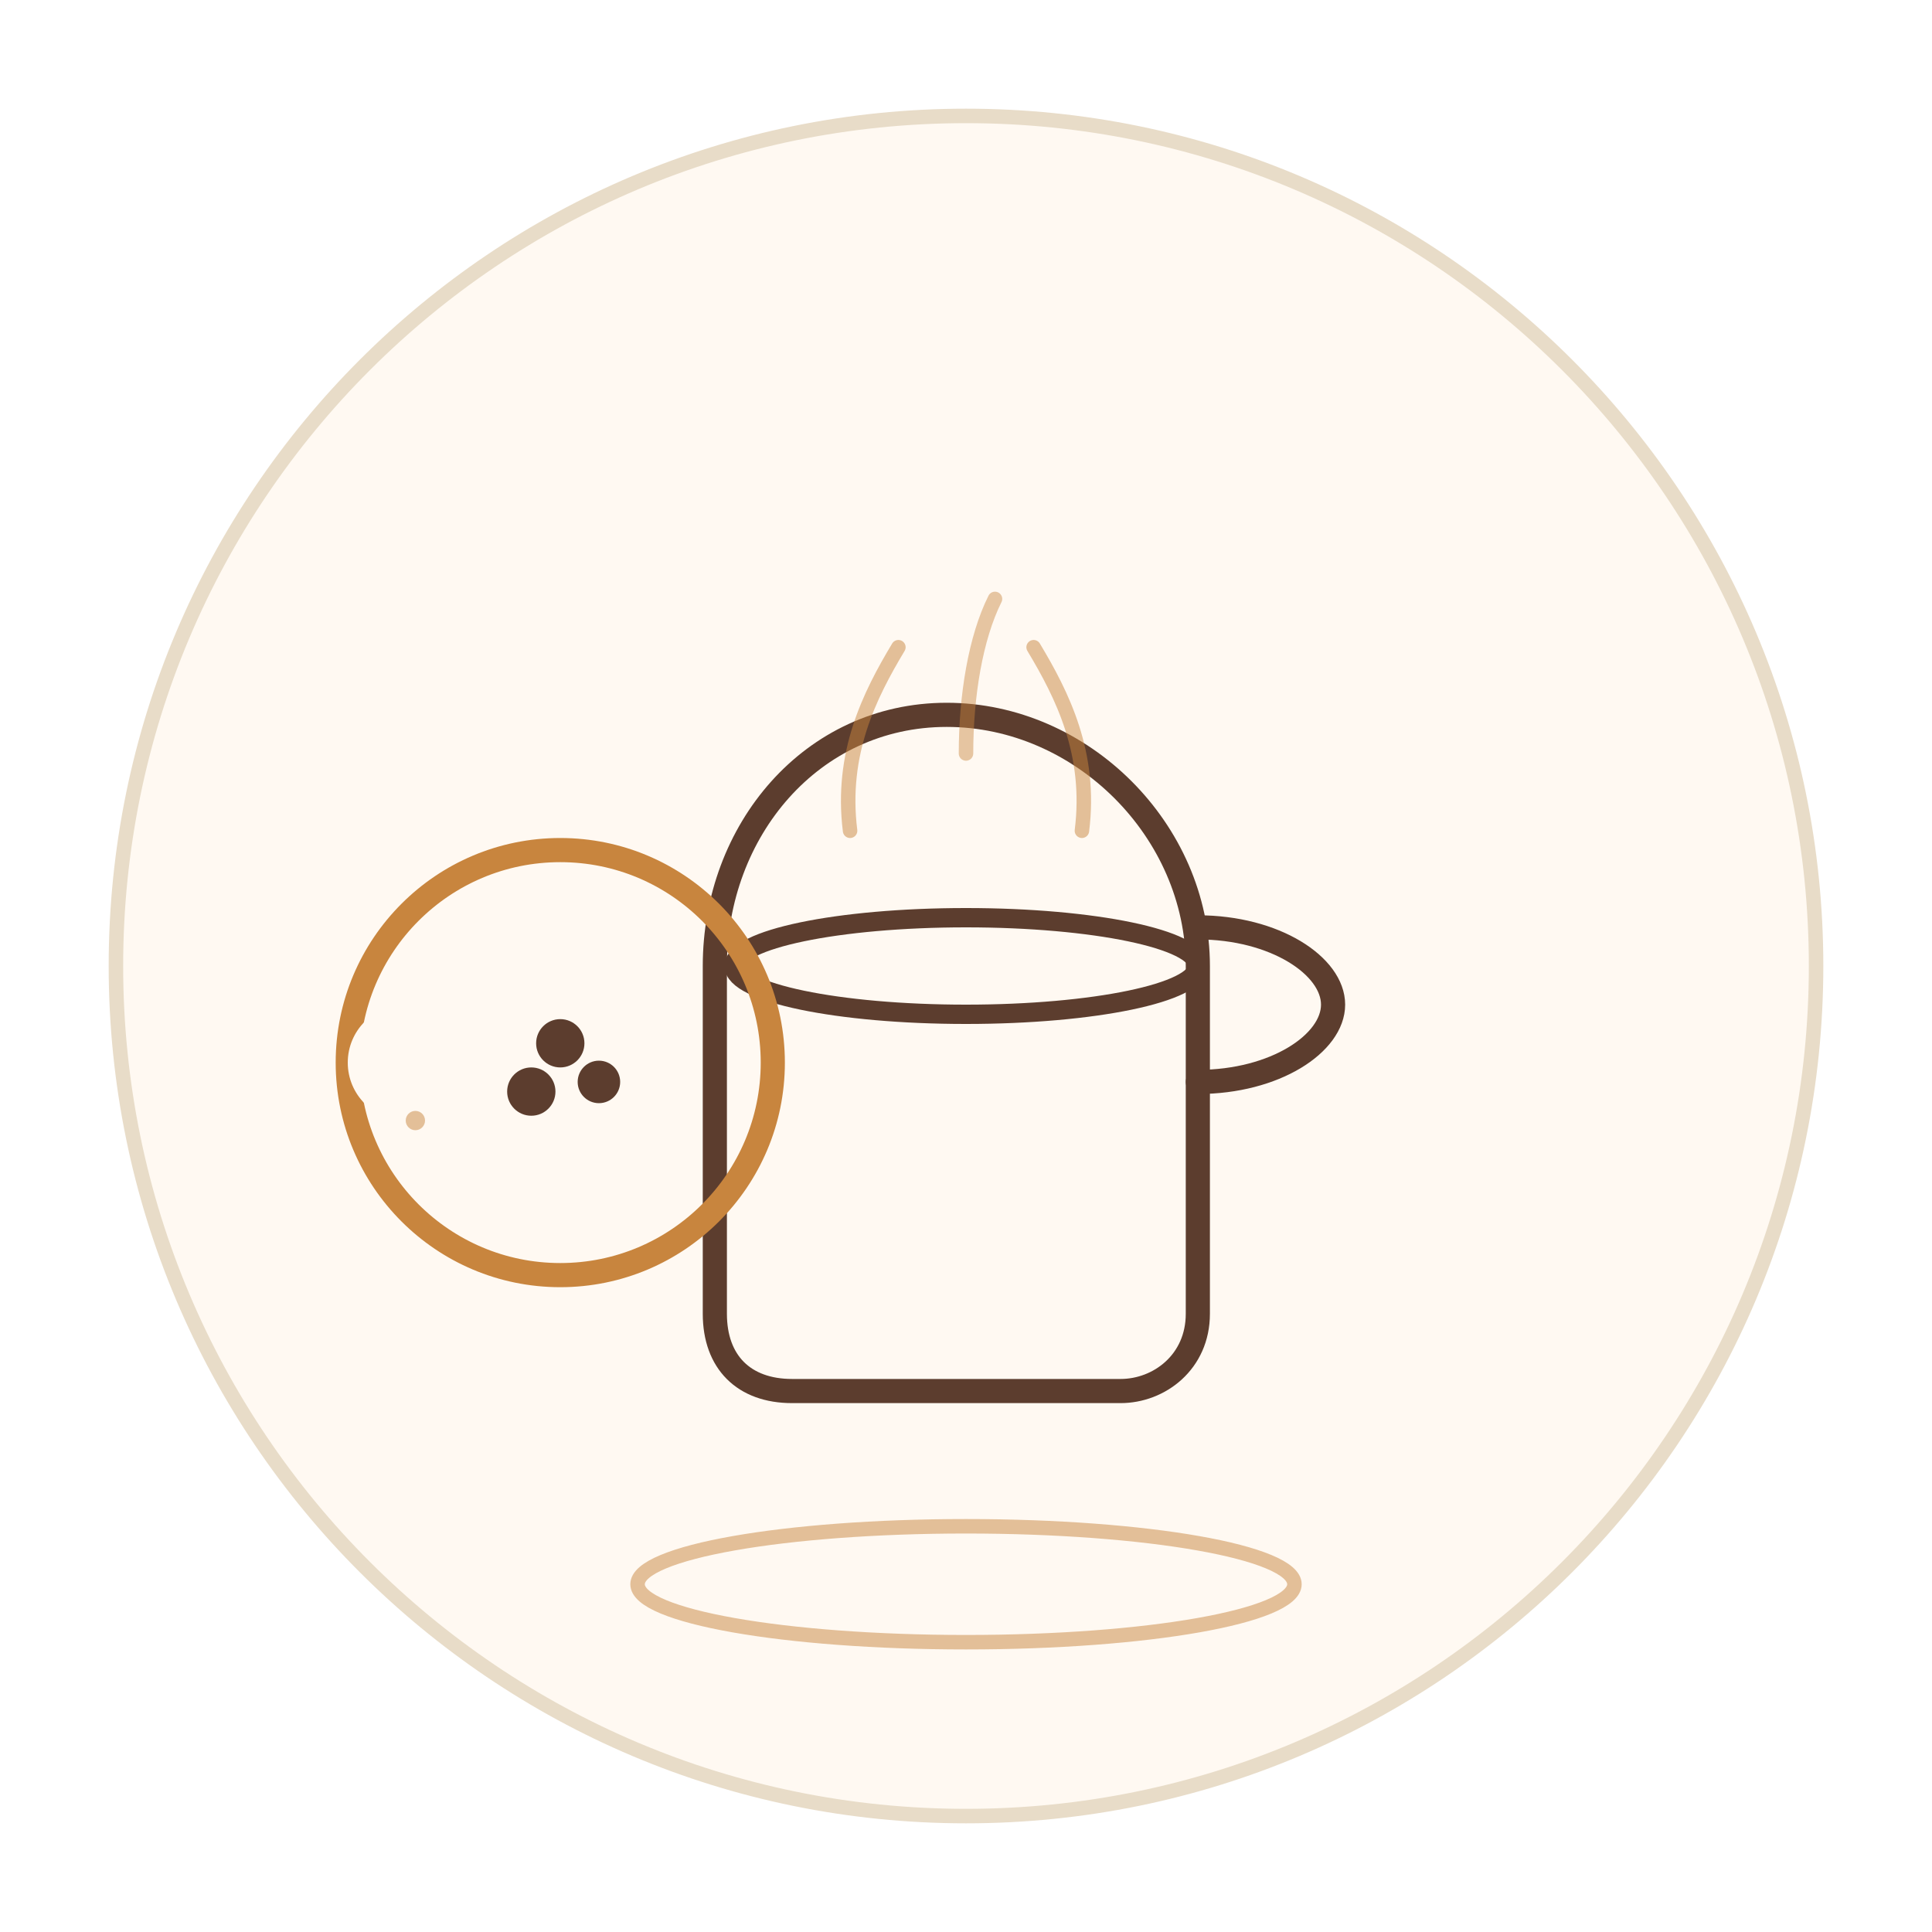
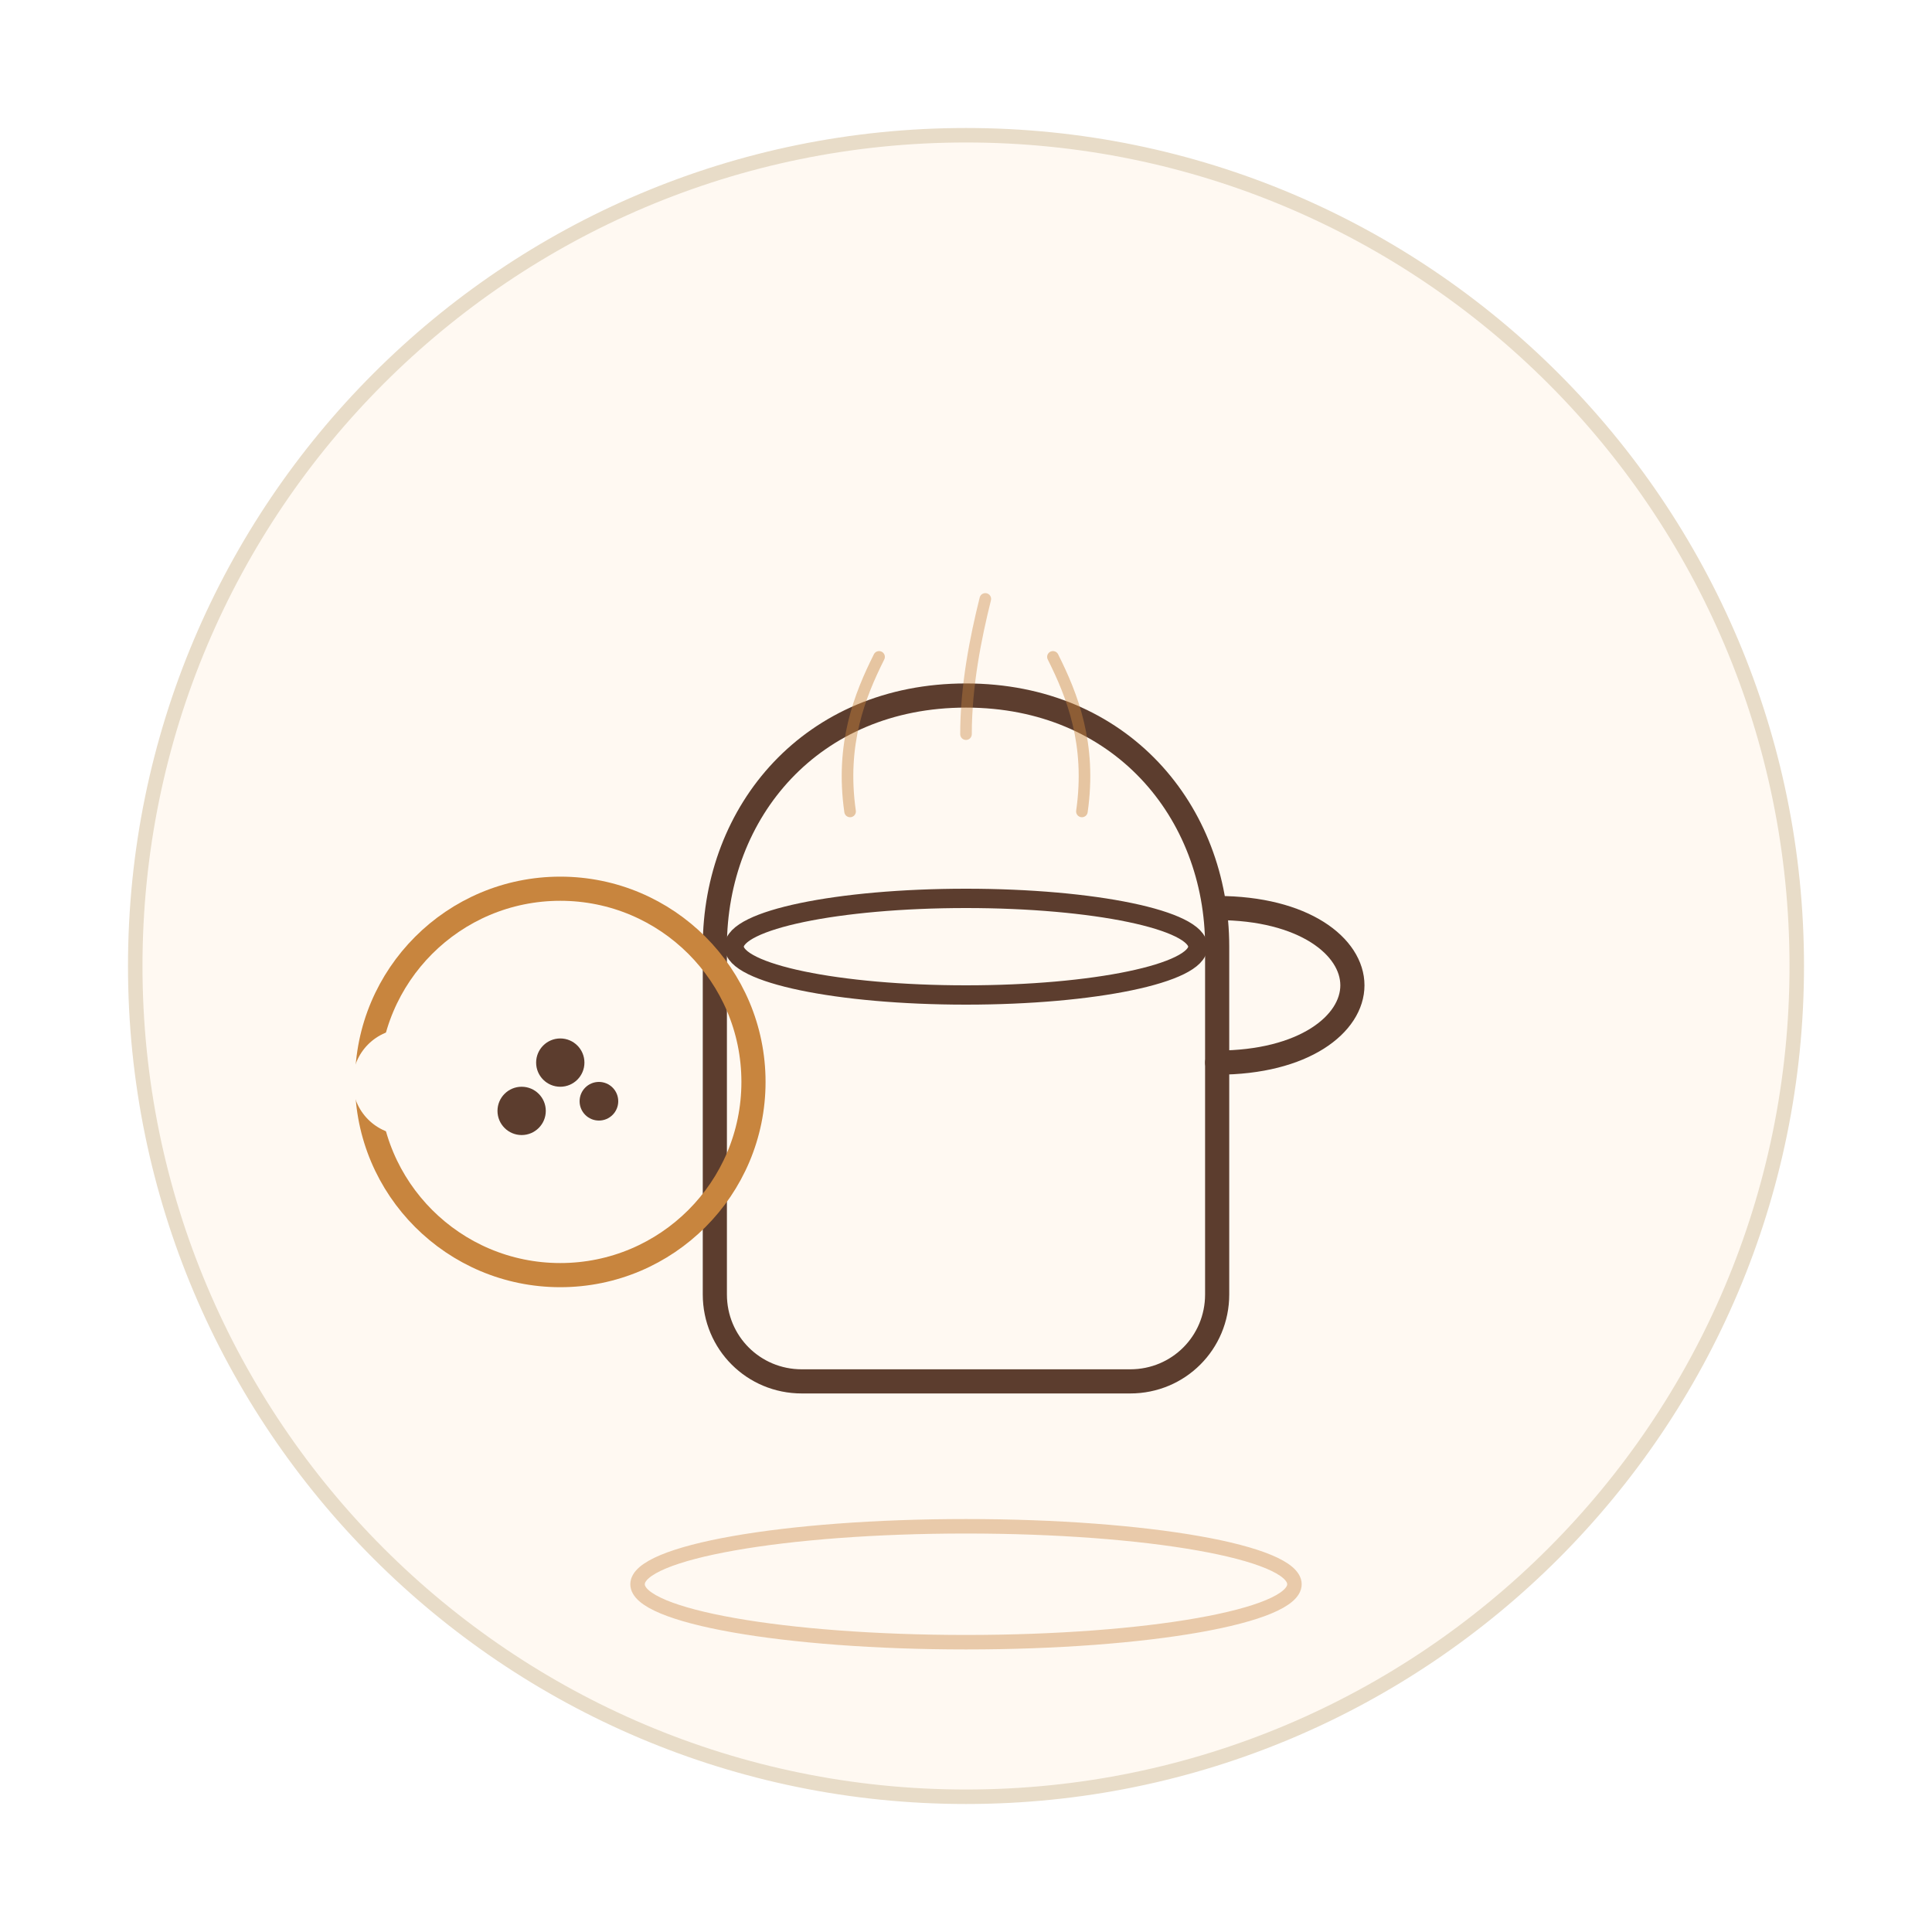
<svg xmlns="http://www.w3.org/2000/svg" width="200" height="200" viewBox="0 0 200 200">
-   <circle cx="100" cy="100" r="88" fill="#FFF9F2" stroke="#E8DCC8" stroke-width="1.5" />
-   <path d="M74 100c0-14 10-26 24-26s26 12 26 26v36c0 5-4 8-8 8H82c-5 0-8-3-8-8z" fill="none" stroke="#5C3D2E" stroke-width="2.5" />
-   <ellipse cx="100" cy="100" rx="24" ry="5" fill="none" stroke="#5C3D2E" stroke-width="2" />
-   <path d="M124 112c8 0 14-4 14-8s-6-8-14-8" fill="none" stroke="#5C3D2E" stroke-width="2.5" stroke-linecap="round" />
-   <ellipse cx="100" cy="164" rx="34" ry="6" fill="none" stroke="#C8853E" stroke-width="1.5" opacity="0.5" />
-   <path d="M88 86c-1-8 2-14 5-19" fill="none" stroke="#C8853E" stroke-width="1.5" stroke-linecap="round" opacity="0.5" />
-   <path d="M100 78c0-6 1-12 3-16" fill="none" stroke="#C8853E" stroke-width="1.5" stroke-linecap="round" opacity="0.45" />
-   <path d="M112 86c1-8-2-14-5-19" fill="none" stroke="#C8853E" stroke-width="1.5" stroke-linecap="round" opacity="0.5" />
-   <circle cx="58" cy="110" r="22" fill="none" stroke="#C8853E" stroke-width="2.5" />
-   <circle cx="58" cy="108" r="2.5" fill="#5C3D2E" />
-   <circle cx="62" cy="112" r="2.2" fill="#5C3D2E" />
-   <circle cx="55" cy="113" r="2.5" fill="#5C3D2E" />
-   <circle cx="42" cy="110" r="6" fill="#FFF9F2" />
-   <circle cx="43" cy="116" r="1" fill="#C8853E" opacity="0.5" />
+   <circle cx="100" cy="100" r="86" fill="#FFF9F2" stroke="#E8DCC8" stroke-width="1.5" />
+   <path d="M74 98c0-14 10-26 26-26s26 12 26 26v36c0 5-4 9-9 9H83c-5 0-9-4-9-9z" fill="none" stroke="#5C3D2E" stroke-width="2.5" />
+   <ellipse cx="100" cy="98" rx="24" ry="5" fill="none" stroke="#5C3D2E" stroke-width="2" />
+   <path d="M126 110c9 0 14-4 14-8s-5-8-14-8" fill="none" stroke="#5C3D2E" stroke-width="2.5" stroke-linecap="round" />
+   <ellipse cx="100" cy="164" rx="34" ry="6" fill="none" stroke="#C8853E" stroke-width="1.5" opacity="0.4" />
+   <path d="M88 84c-1-7 1-12 3-16" fill="none" stroke="#C8853E" stroke-width="1.2" stroke-linecap="round" opacity="0.45" />
+   <path d="M100 76c0-5 1-10 2-14" fill="none" stroke="#C8853E" stroke-width="1.2" stroke-linecap="round" opacity="0.4" />
+   <path d="M112 84c1-7-1-12-3-16" fill="none" stroke="#C8853E" stroke-width="1.2" stroke-linecap="round" opacity="0.45" />
+   <circle cx="58" cy="112" r="20" fill="none" stroke="#C8853E" stroke-width="2.5" />
+   <circle cx="58" cy="110" r="2.5" fill="#5C3D2E" />
+   <circle cx="62" cy="114" r="2" fill="#5C3D2E" />
+   <circle cx="54" cy="115" r="2.5" fill="#5C3D2E" />
+   <circle cx="42" cy="112" r="5.5" fill="#FFF9F2" />
</svg>
